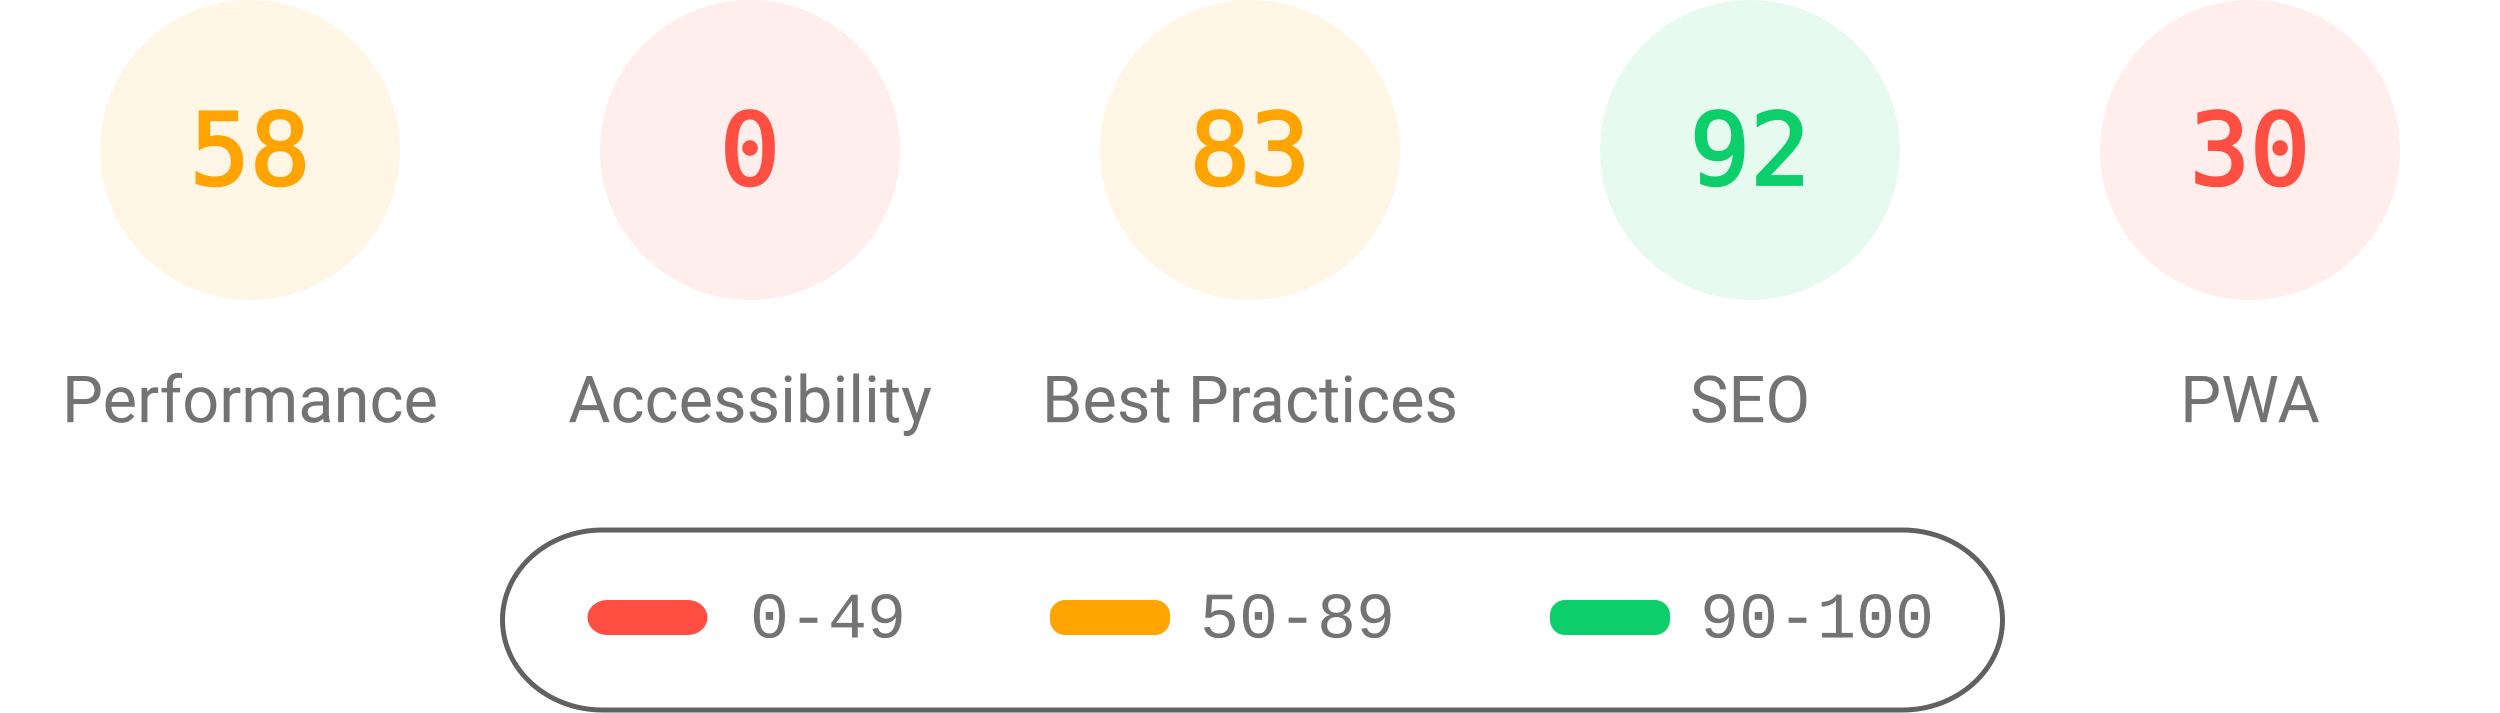
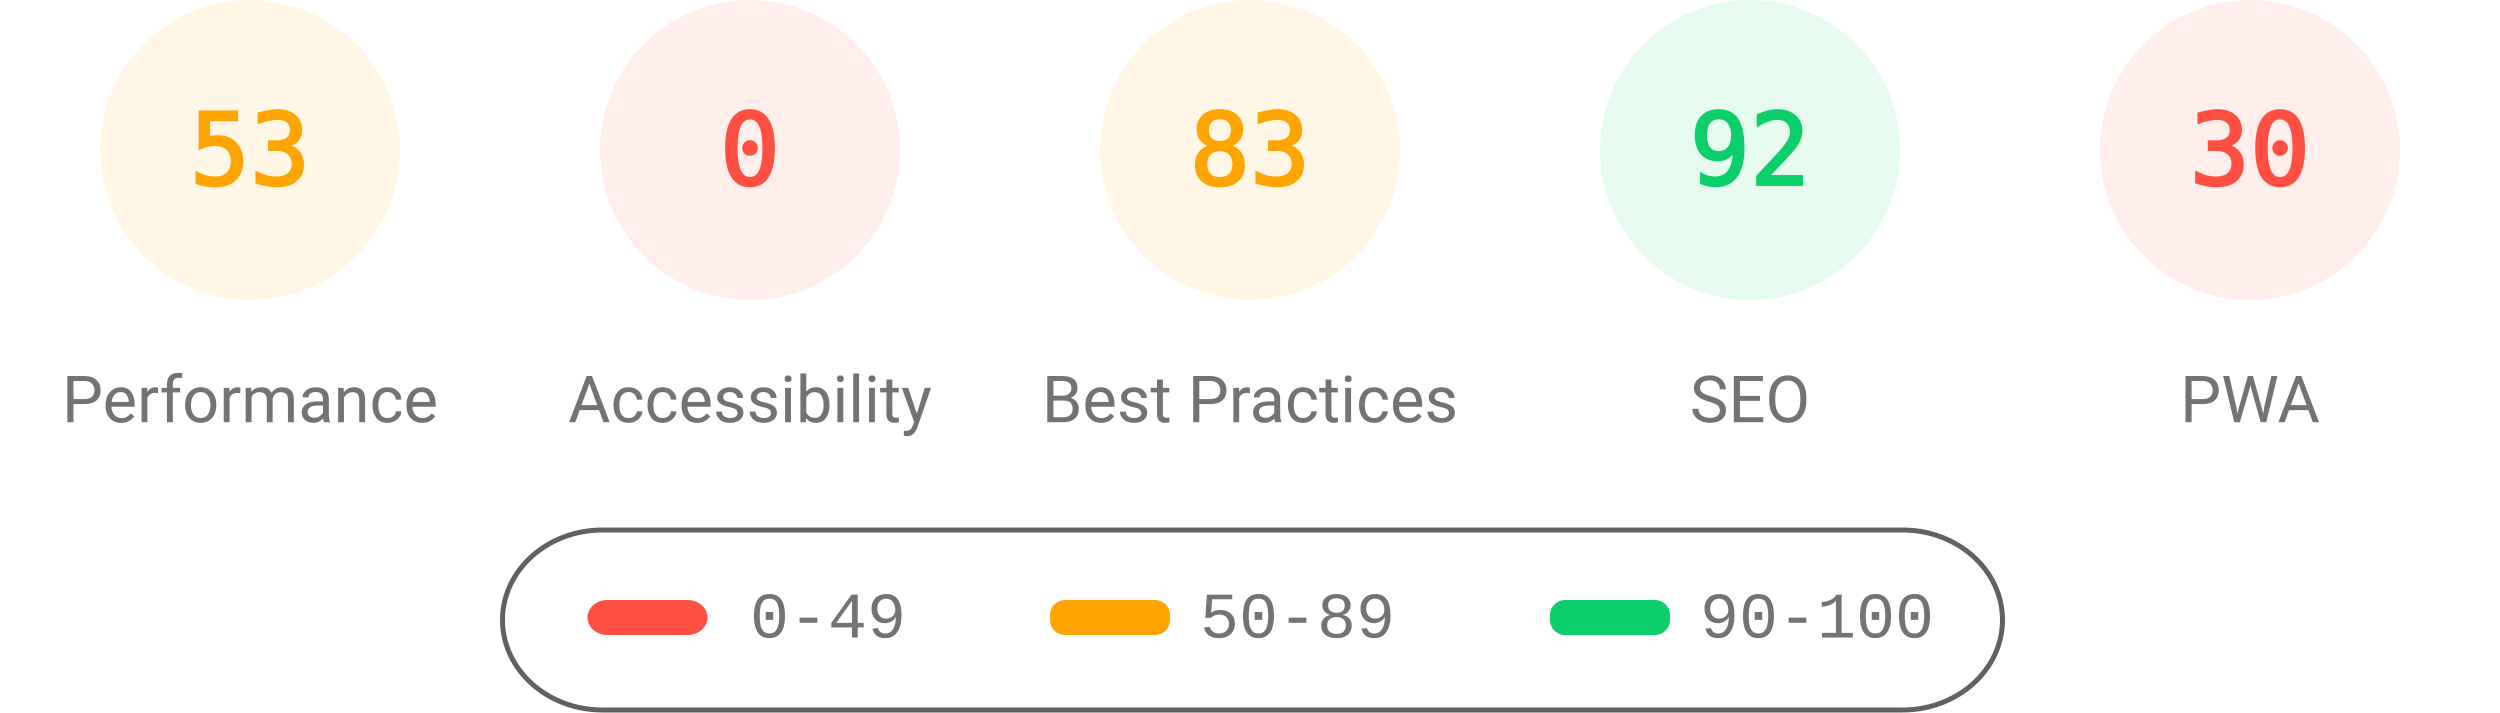
<svg xmlns="http://www.w3.org/2000/svg" fill="none" width="1000" height="285">
  <style>.gauge-base{opacity:.1}.gauge-arc{fill:none;animation-delay:250ms;stroke-linecap:round;transform:rotate(-90deg);transform-origin:100px 60px;animation:load-gauge 1s ease forwards}.guage-text{font-size:40px;font-family:monospace;text-align:center}.guage-red{color:#ff4e42;fill:#ff4e42;stroke:#ff4e42}.guage-orange{color:#ffa400;fill:#ffa400;stroke:#ffa400}.guage-green{color:#0cce6b;fill:#0cce6b;stroke:#0cce6b}.guage-undefined{color:#5c5c5c;fill:#5c5c5c;stroke:#5c5c5c}.guage-title{color:#737373;fill:#737373;stroke:none;font-size:26px;line-height:26px;font-family:Roboto,Halvetica,Arial,sans-serif}@keyframes load-gauge{from{stroke-dasharray:0 352.858}}</style>
  <svg class="guage-div guage-perf guage-orange" viewBox="0 0 200 200" width="200" height="200">
    <circle class="gauge-base" r="56" cx="100" cy="60" stroke-width="8" />
-     <circle class="gauge-arc guage-arc-1" r="56" cx="100" cy="60" stroke-width="8" style="stroke-dasharray:204.078,351.858" />
-     <text class="guage-text" x="100" y="60" alignment-baseline="central" dominant-baseline="central" text-anchor="middle">58</text>
+     <circle class="gauge-arc guage-arc-1" r="56" cx="100" cy="60" stroke-width="8" style="stroke-dasharray:186.485,351.858" />
+     <text class="guage-text" x="100" y="60" alignment-baseline="central" dominant-baseline="central" text-anchor="middle">53</text>
    <text class="guage-title" x="100" y="160" alignment-baseline="central" dominant-baseline="central" text-anchor="middle">Performance</text>
  </svg>
  <svg class="guage-div guage-acc guage-red" viewBox="0 0 200 200" width="200" height="200" x="200">
    <circle class="gauge-base" r="56" cx="100" cy="60" stroke-width="8" />
    <circle class="gauge-arc guage-arc-2" r="56" cx="100" cy="60" stroke-width="8" style="stroke-dasharray:0,351.858" />
    <text class="guage-text" x="100" y="60" alignment-baseline="central" dominant-baseline="central" text-anchor="middle">0</text>
    <text class="guage-title" x="100" y="160" alignment-baseline="central" dominant-baseline="central" text-anchor="middle">Accessibility</text>
  </svg>
  <svg class="guage-div guage-best guage-orange" viewBox="0 0 200 200" width="200" height="200" x="400">
    <circle class="gauge-base" r="56" cx="100" cy="60" stroke-width="8" />
    <circle class="gauge-arc guage-arc-3" r="56" cx="100" cy="60" stroke-width="8" style="stroke-dasharray:292.042,351.858" />
    <text class="guage-text" x="100" y="60" alignment-baseline="central" dominant-baseline="central" text-anchor="middle">83</text>
    <text class="guage-title" x="100" y="160" alignment-baseline="central" dominant-baseline="central" text-anchor="middle">Best Practices</text>
  </svg>
  <svg class="guage-div guage-seo guage-green" viewBox="0 0 200 200" width="200" height="200" x="600">
    <circle class="gauge-base" r="56" cx="100" cy="60" stroke-width="8" />
    <circle class="gauge-arc guage-arc-4" r="56" cx="100" cy="60" stroke-width="8" style="stroke-dasharray:323.709,351.858" />
    <text class="guage-text" x="100" y="60" alignment-baseline="central" dominant-baseline="central" text-anchor="middle">92</text>
    <text class="guage-title" x="100" y="160" alignment-baseline="central" dominant-baseline="central" text-anchor="middle">SEO</text>
  </svg>
  <svg class="guage-div guage-pwa guage-red" viewBox="0 0 200 200" width="200" height="200" x="800">
    <circle class="gauge-base" r="56" cx="100" cy="60" stroke-width="8" />
    <circle class="gauge-arc guage-arc-4" r="56" cx="100" cy="60" stroke-width="8" style="stroke-dasharray:105.557,351.858" />
    <text class="guage-text" x="100" y="60" alignment-baseline="central" dominant-baseline="central" text-anchor="middle">30</text>
    <text class="guage-title" x="100" y="160" alignment-baseline="central" dominant-baseline="central" text-anchor="middle">PWA</text>
  </svg>
  <svg width="604" height="76" x="200" y="210">
    <path fill="none" id="canvas_background" d="M-1-1h604v80H-1z" />
    <rect fill-opacity="0" stroke="#616161" stroke-width="2" rx="40" id="svg_2" height="72" width="600" y="2" x="1" fill="#000" />
    <rect stroke="#000" rx="8" id="svg_3" height="14" width="48" y="30" x="35" stroke-opacity="null" stroke-width="0" fill="#ff4e42" />
    <rect stroke="#000" rx="6" id="svg_4" height="14" width="48" y="30" x="220" stroke-opacity="null" stroke-width="0" fill="#ffa400" />
    <rect stroke="#000" rx="6" id="svg_5" height="14" width="48" y="30" x="420" stroke-opacity="null" stroke-width="0" fill="#0cce6b" />
    <text xml:space="preserve" text-anchor="start" font-family="'Courier New', Courier, monospace" font-size="26" id="svg_6" y="45" x="100" stroke-opacity="null" stroke-width="0" stroke="#000" fill="#737373">0-49</text>
    <text xml:space="preserve" text-anchor="start" font-family="'Courier New', Courier, monospace" font-size="26" id="svg_7" y="45" x="280" stroke-opacity="null" stroke-width="0" stroke="#000" fill="#737373">50-89</text>
    <text xml:space="preserve" text-anchor="start" font-family="'Courier New', Courier, monospace" font-size="26" id="svg_8" y="45" x="480" stroke-opacity="null" stroke-width="0" stroke="#000" fill="#737373">90-100</text>
  </svg>
</svg>
